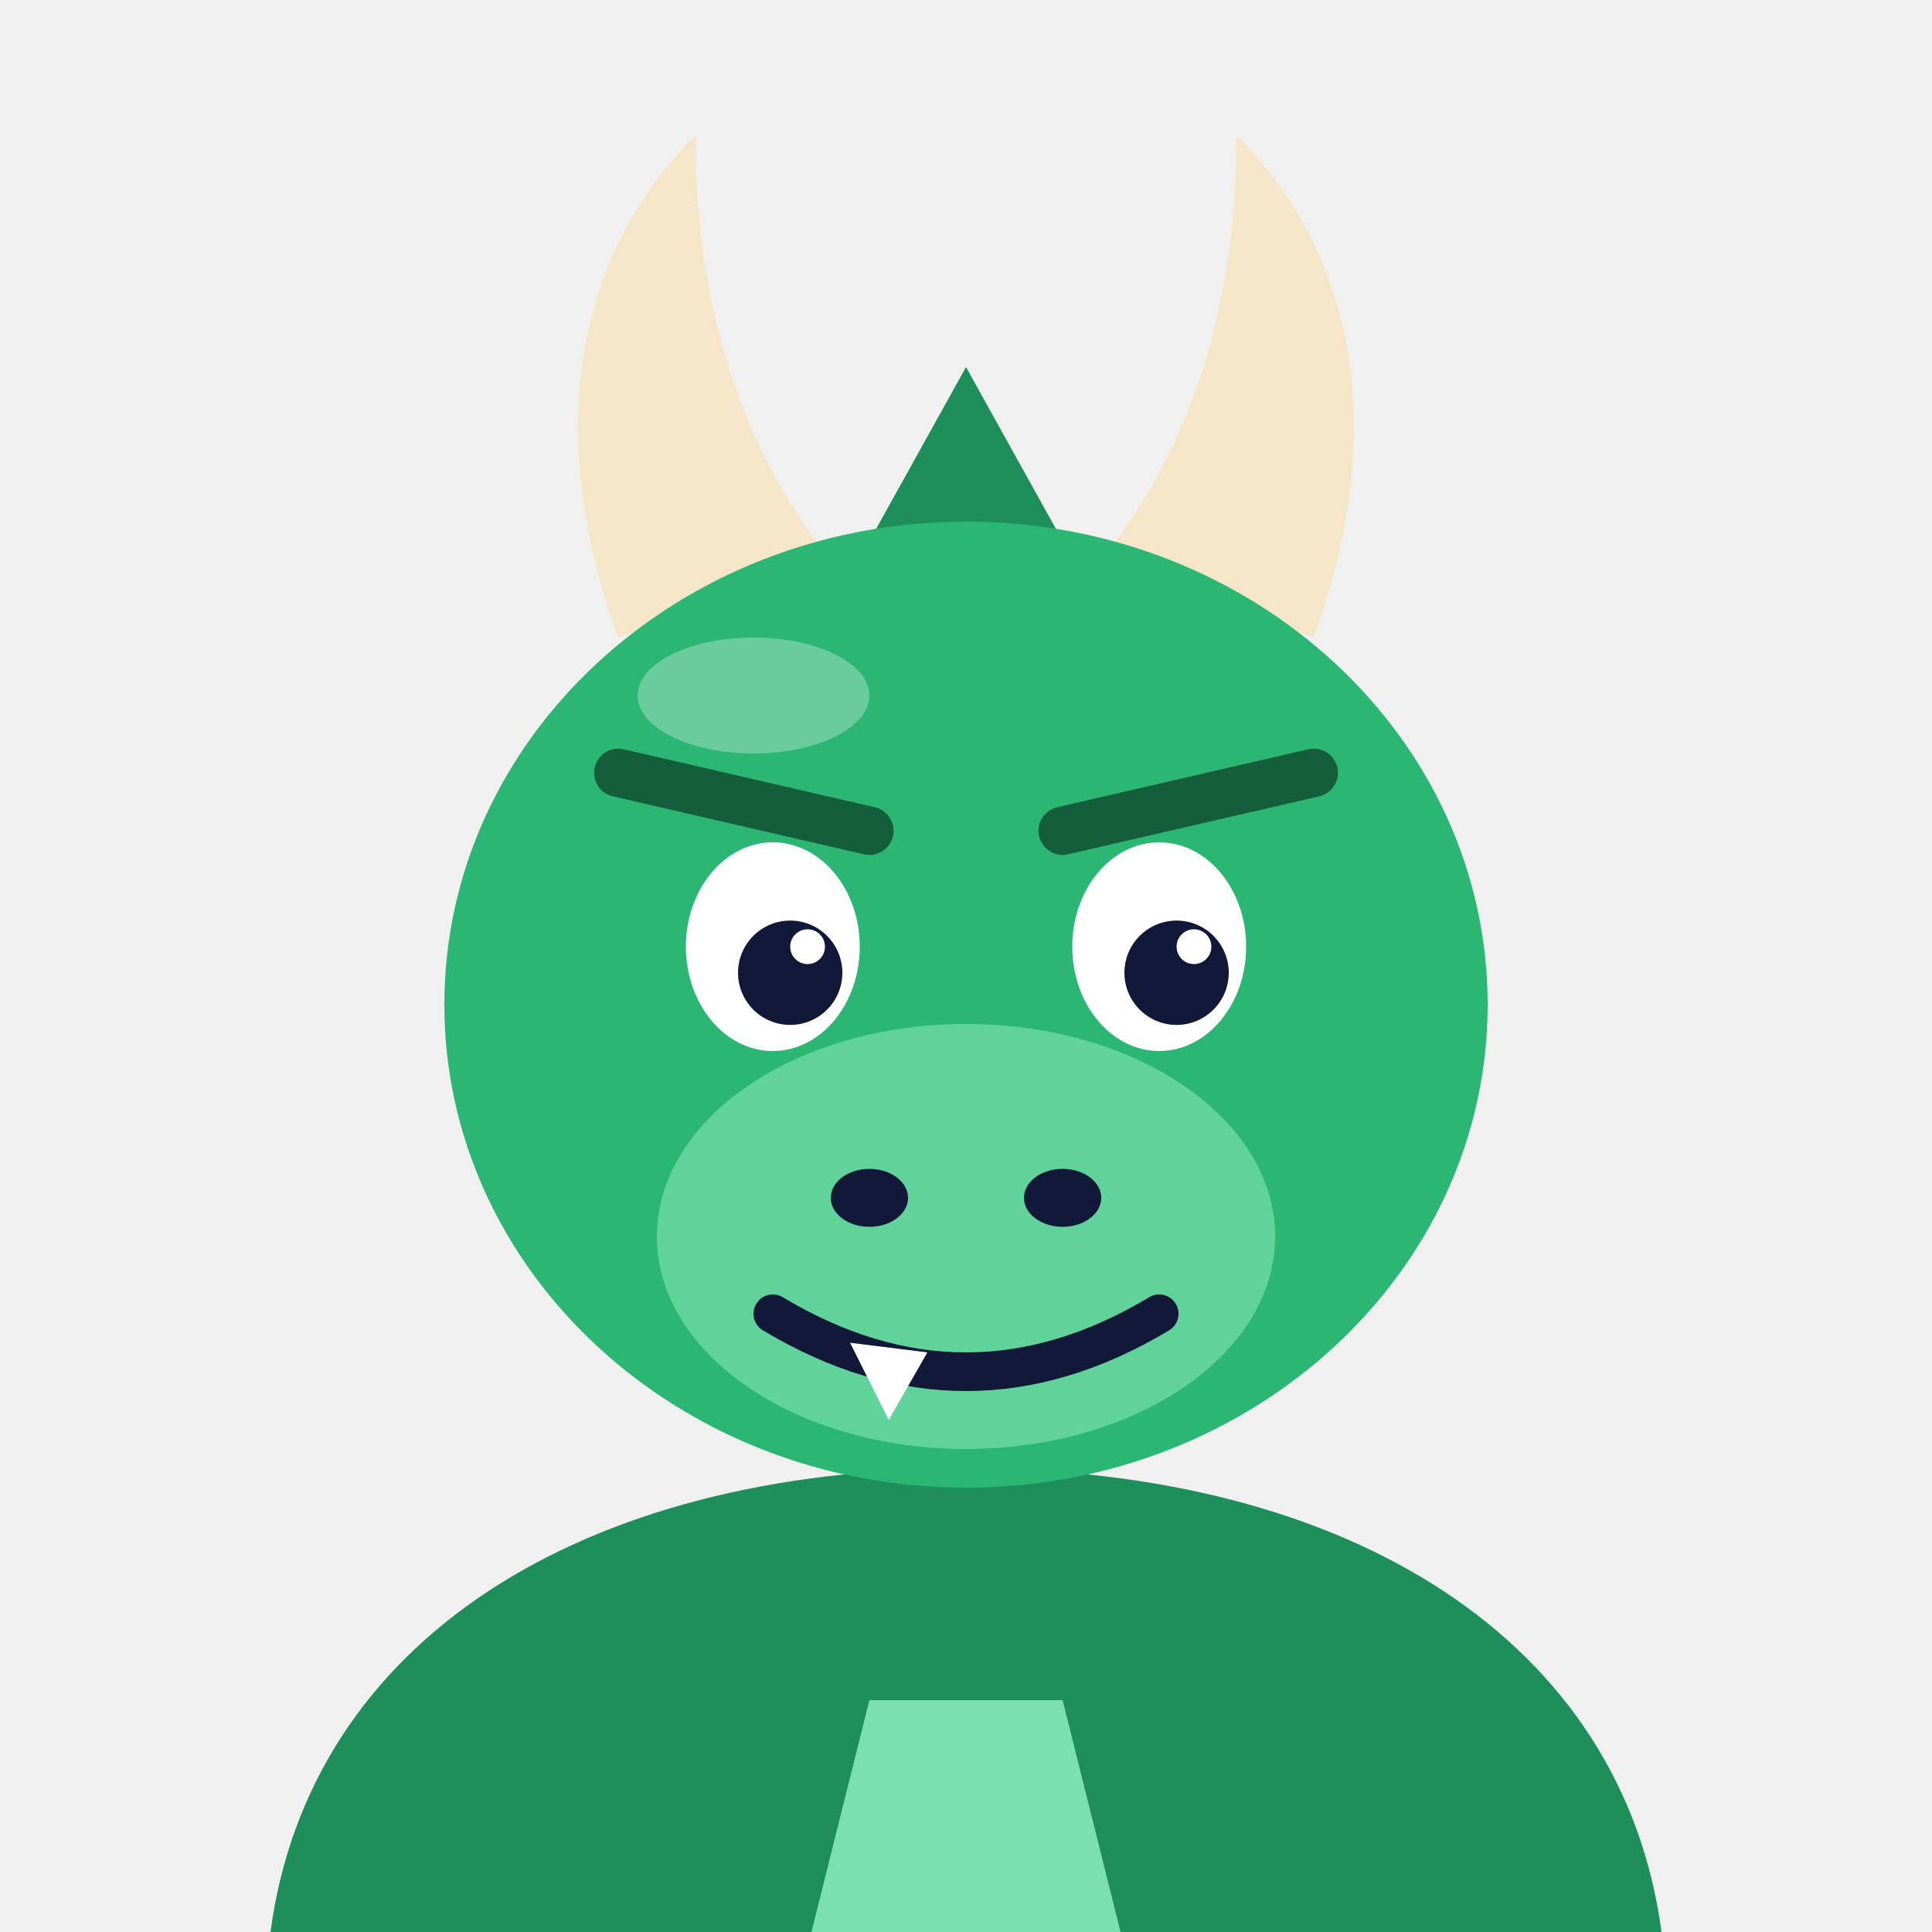
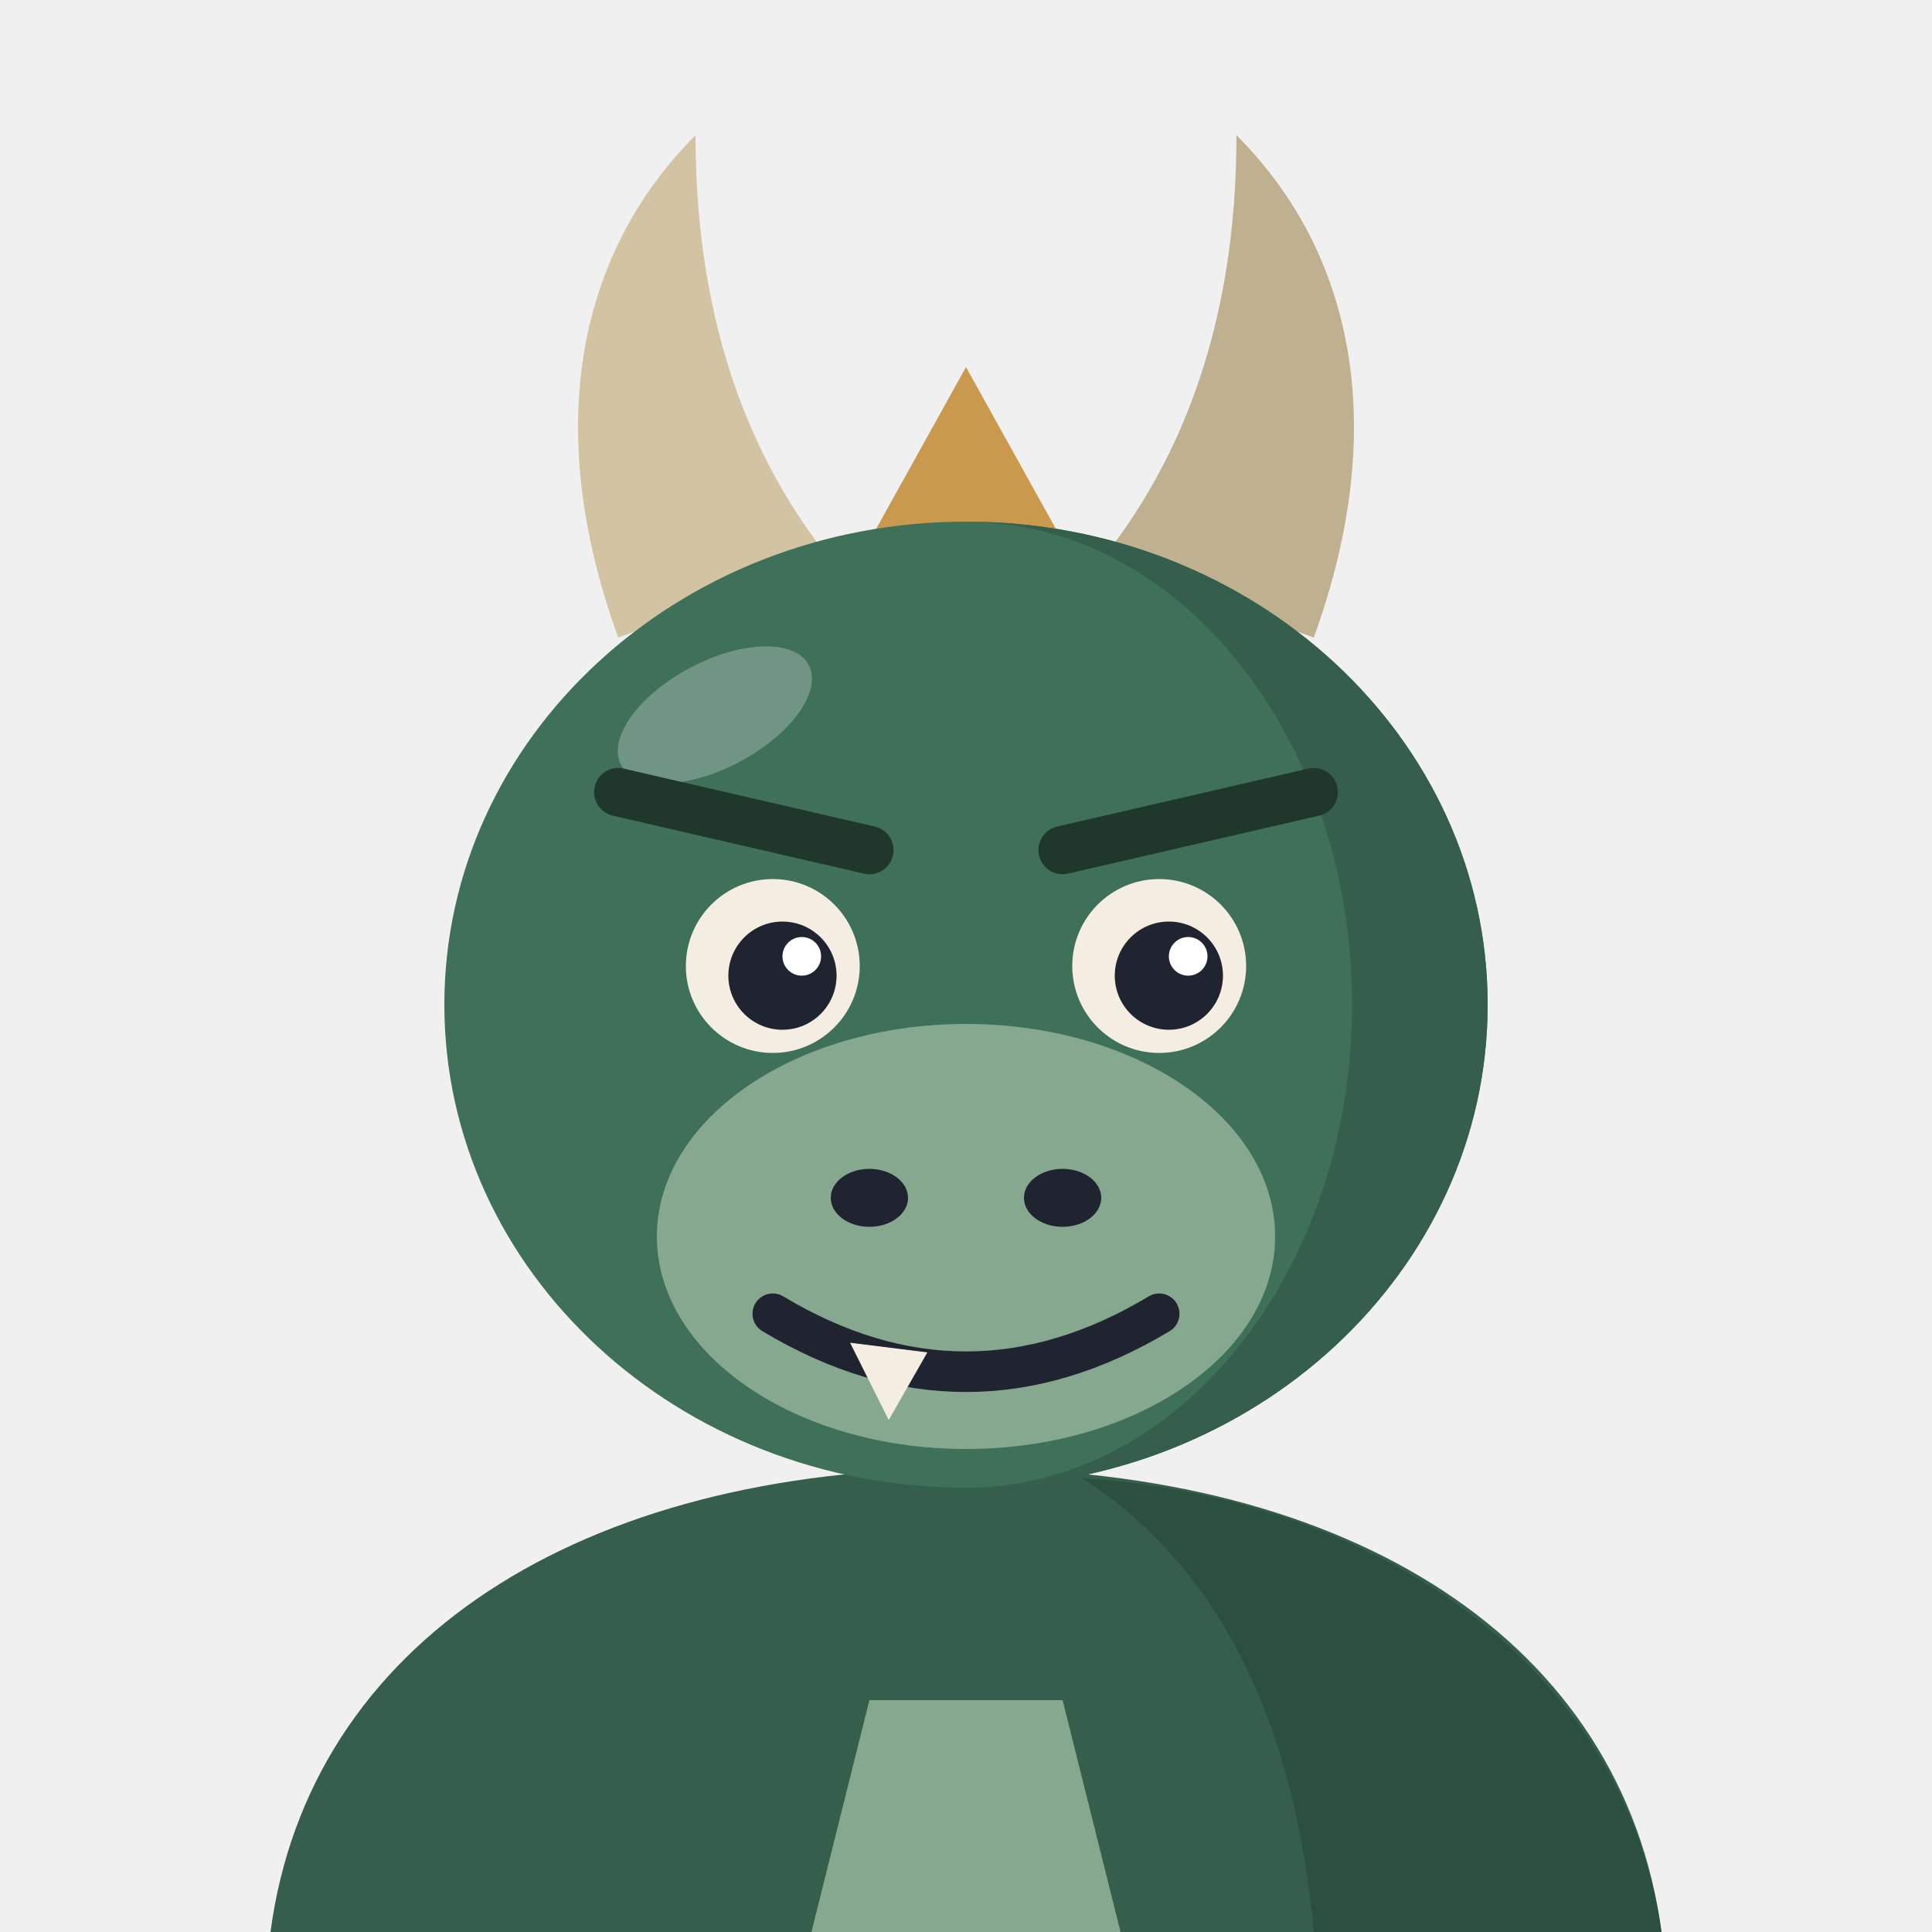
<svg xmlns="http://www.w3.org/2000/svg" viewBox="0 0 200 200" role="img" aria-label="Titan, a chess bot">
-   <path d="M64 66 C56 44 60 26 72 14 C72 34 78 48 86 58 Z" fill="#F5E6C8" />
-   <path d="M 136 66 C 144 44 140 26 128 14 C 128 34 122 48 114 58 Z" fill="#F5E6C8" />
-   <path d="M90 56 L100 38 L110 56 Z" fill="#1E8E5A" />
-   <path d="M28 200 C32 170 60 152 100 152 C140 152 168 170 172 200 Z" fill="#1E8E5A" />
-   <path d="M84 200 L90 176 L110 176 L116 200 Z" fill="#7BE0AE" />
-   <ellipse cx="100" cy="104" rx="54" ry="50" fill="#2BB673" />
-   <ellipse cx="78" cy="72" rx="12" ry="6" fill="#FFFFFF" opacity=".3" />
-   <ellipse cx="100" cy="128" rx="32" ry="22" fill="#5FD39A" />
-   <ellipse cx="90" cy="124" rx="4" ry="3" fill="#121838" />
-   <ellipse cx="110" cy="124" rx="4" ry="3" fill="#121838" />
-   <path d="M80 136 Q100 148 120 136" fill="none" stroke="#121838" stroke-width="4" stroke-linecap="round" />
-   <path d="M88 139 L92 147 L96 140 Z" fill="#FFFFFF" />
-   <path d="M64 80 L90 86" fill="none" stroke="#145E3C" stroke-width="5" stroke-linecap="round" />
-   <path d="M136 80 L110 86" fill="none" stroke="#145E3C" stroke-width="5" stroke-linecap="round" />
-   <ellipse cx="80" cy="98" rx="9.0" ry="10.8" fill="#FFFFFF" />
-   <circle cx="81.8" cy="100.7" r="5.4" fill="#121838" />
-   <circle cx="83.6" cy="98.0" r="1.8" fill="#FFFFFF" />
-   <ellipse cx="120" cy="98" rx="9.0" ry="10.8" fill="#FFFFFF" />
-   <circle cx="121.8" cy="100.7" r="5.4" fill="#121838" />
-   <circle cx="123.6" cy="98.0" r="1.8" fill="#FFFFFF" />
+   <path d="M64 66 C56 44 60 26 72 14 C72 34 78 48 86 58 Z" fill="#D2C4A2" />
+   <path d="M 136 66 C 144 44 140 26 128 14 C 128 34 122 48 114 58 Z" fill="#BFB18F" />
+   <path d="M90 56 L100 38 L110 56 Z" fill="#C99A4E" />
+   <path d="M28 200 C32 170 60 152 100 152 C140 152 168 170 172 200 Z" fill="#355F4C" />
+   <path d="M112 153 C142 155 168 172 172 200 L136 200 C134 178 126 162 112 153 Z" fill="#2C5040" />
+   <path d="M84 200 L90 176 L110 176 L116 200 Z" fill="#86A88F" />
+   <ellipse cx="100" cy="104" rx="54" ry="50" fill="#3F7059" />
+   <path d="M100 54 A54 50 0 0 1 100 154 A39.96 50 0 0 0 100 54 Z" fill="#355F4C" />
+   <ellipse cx="74" cy="74" rx="11" ry="5.5" fill="#FFFFFF" opacity=".26" transform="rotate(-28 74 74)" />
+   <ellipse cx="100" cy="128" rx="32" ry="22" fill="#86A88F" />
+   <ellipse cx="90" cy="124" rx="4" ry="3" fill="#1F2430" />
+   <ellipse cx="110" cy="124" rx="4" ry="3" fill="#1F2430" />
+   <path d="M80 136 Q100 148 120 136" fill="none" stroke="#1F2430" stroke-width="4.2" stroke-linecap="round" />
+   <path d="M88 139 L92 147 L96 140 Z" fill="#F4EEE2" />
+   <path d="M64 82 L90 88" fill="none" stroke="#20382C" stroke-width="5" stroke-linecap="round" />
+   <path d="M136 82 L110 88" fill="none" stroke="#20382C" stroke-width="5" stroke-linecap="round" />
+   <circle cx="80" cy="100" r="9" fill="#F4EEE2" />
+   <circle cx="120" cy="100" r="9" fill="#F4EEE2" />
+   <circle cx="81" cy="101" r="5.6" fill="#1F2430" />
+   <circle cx="121" cy="101" r="5.6" fill="#1F2430" />
+   <circle cx="83" cy="99" r="2" fill="#FFFFFF" />
+   <circle cx="123" cy="99" r="2" fill="#FFFFFF" />
</svg>
